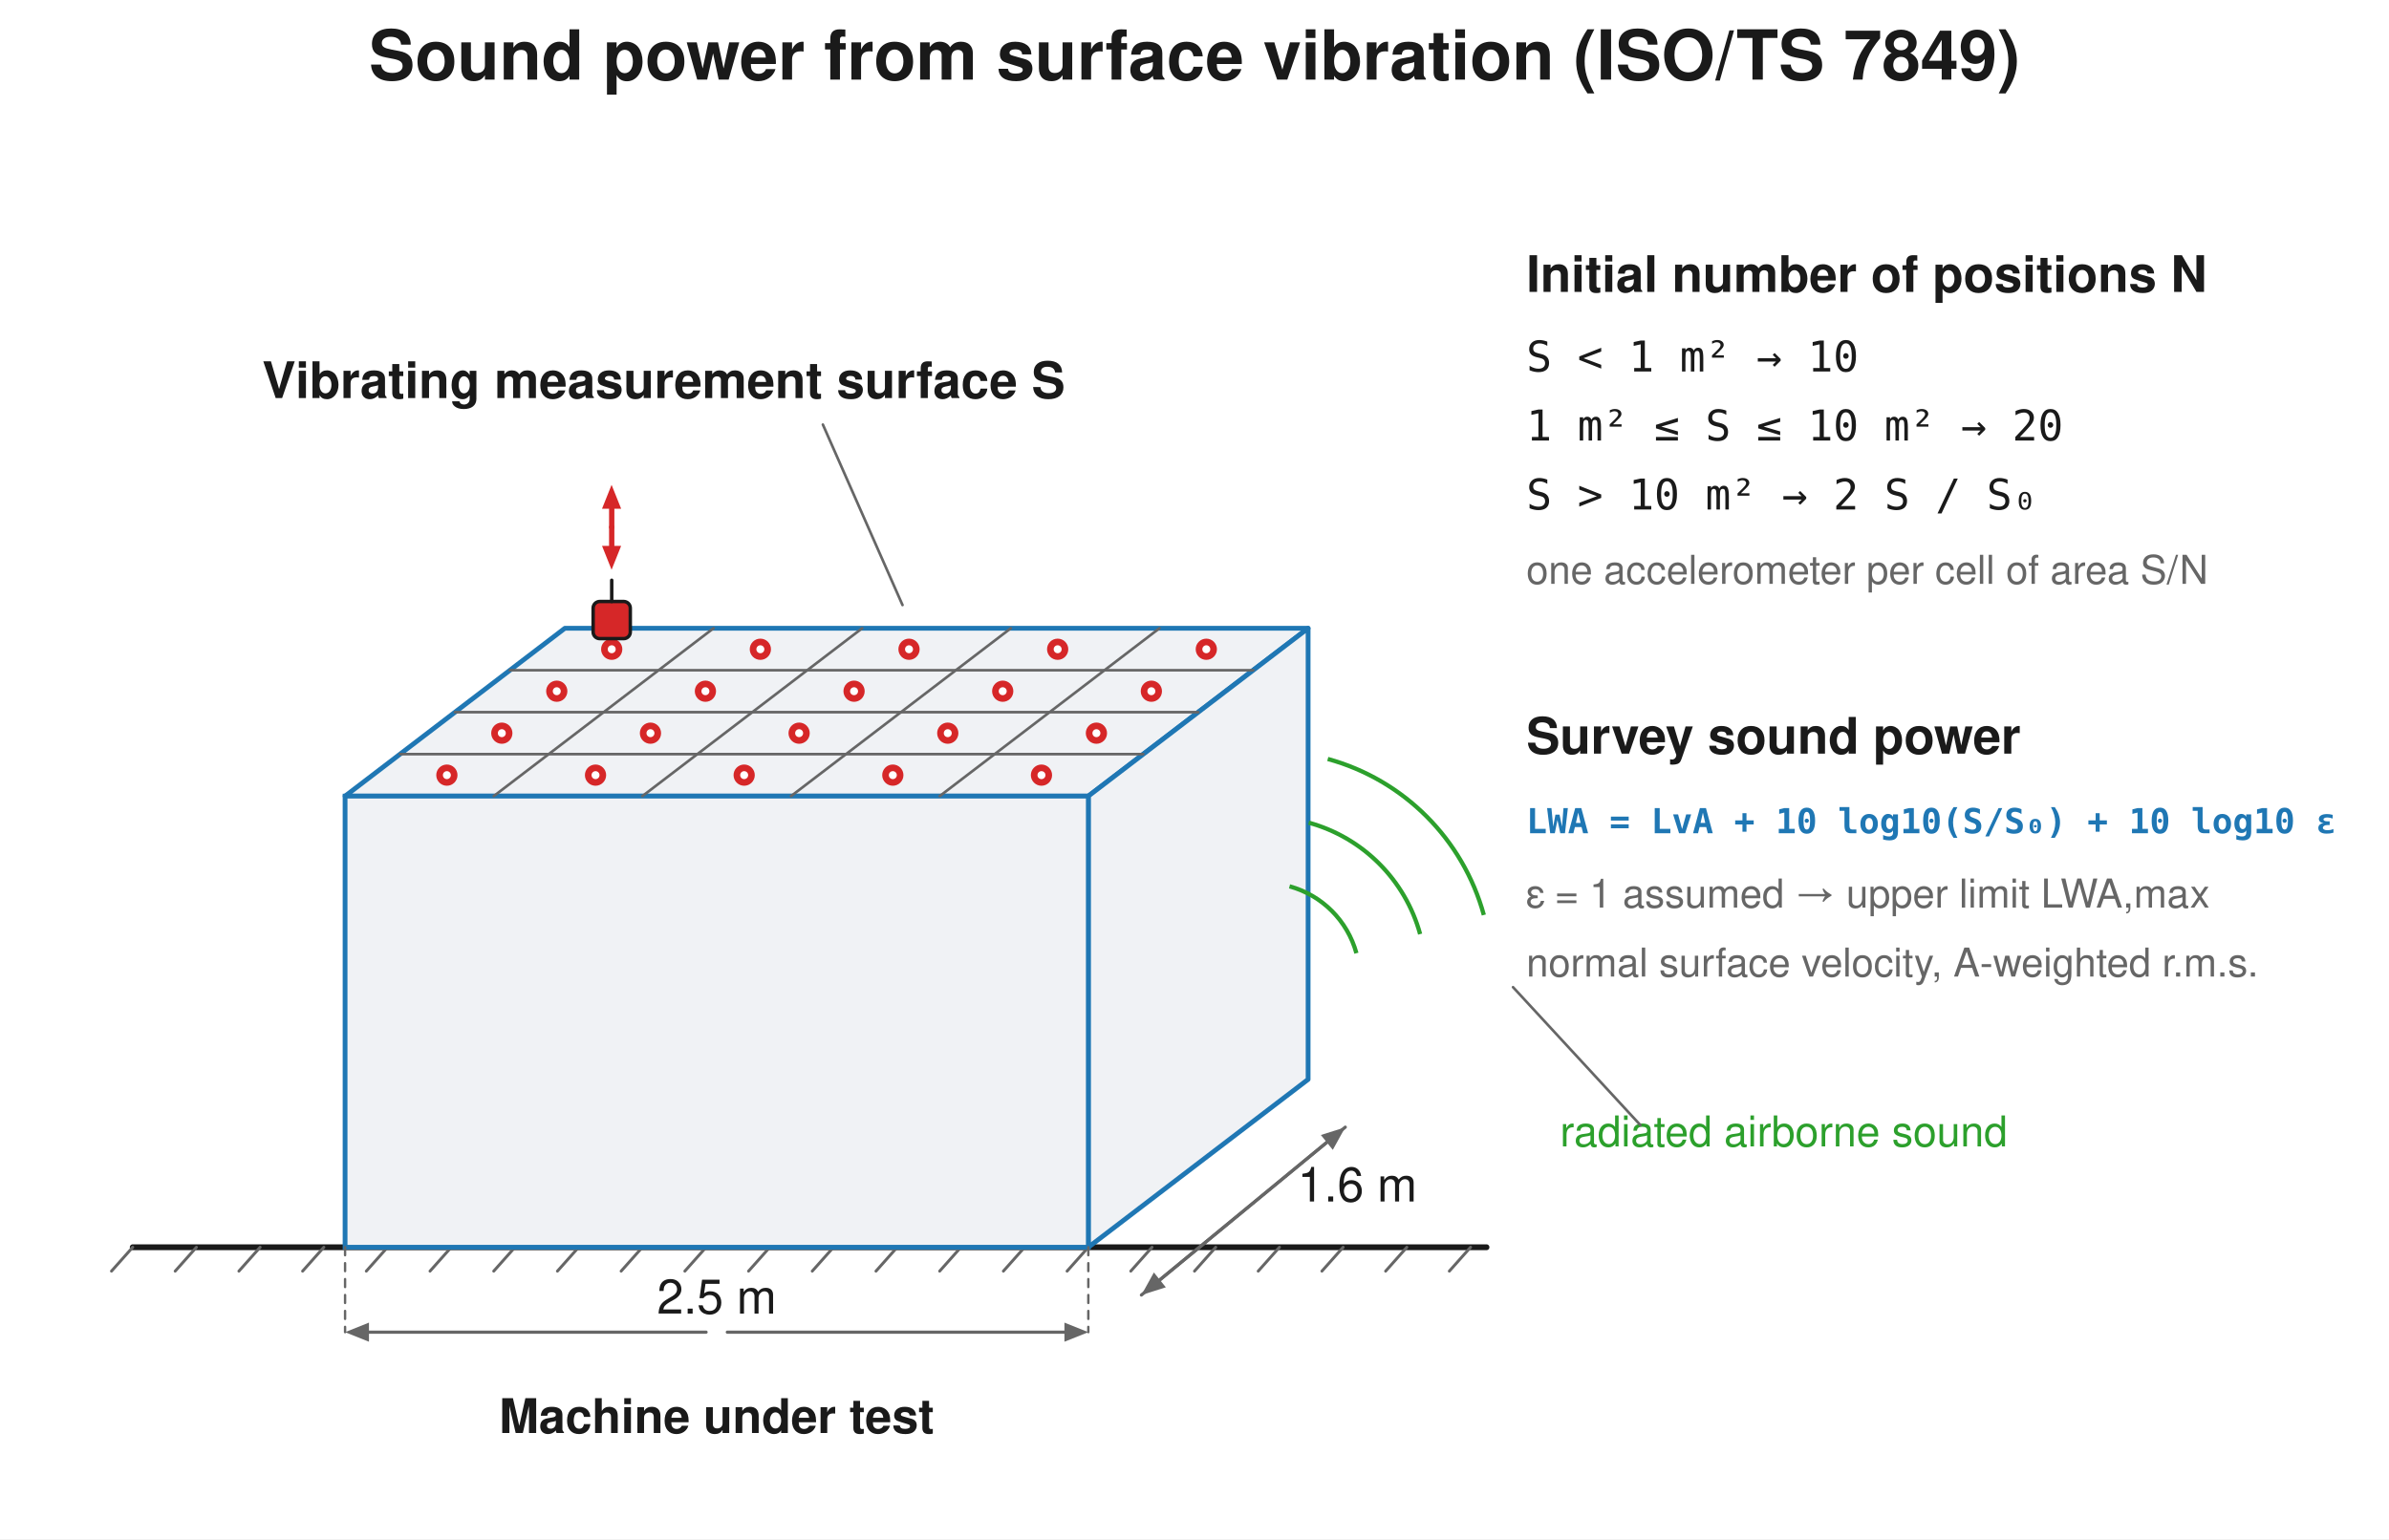
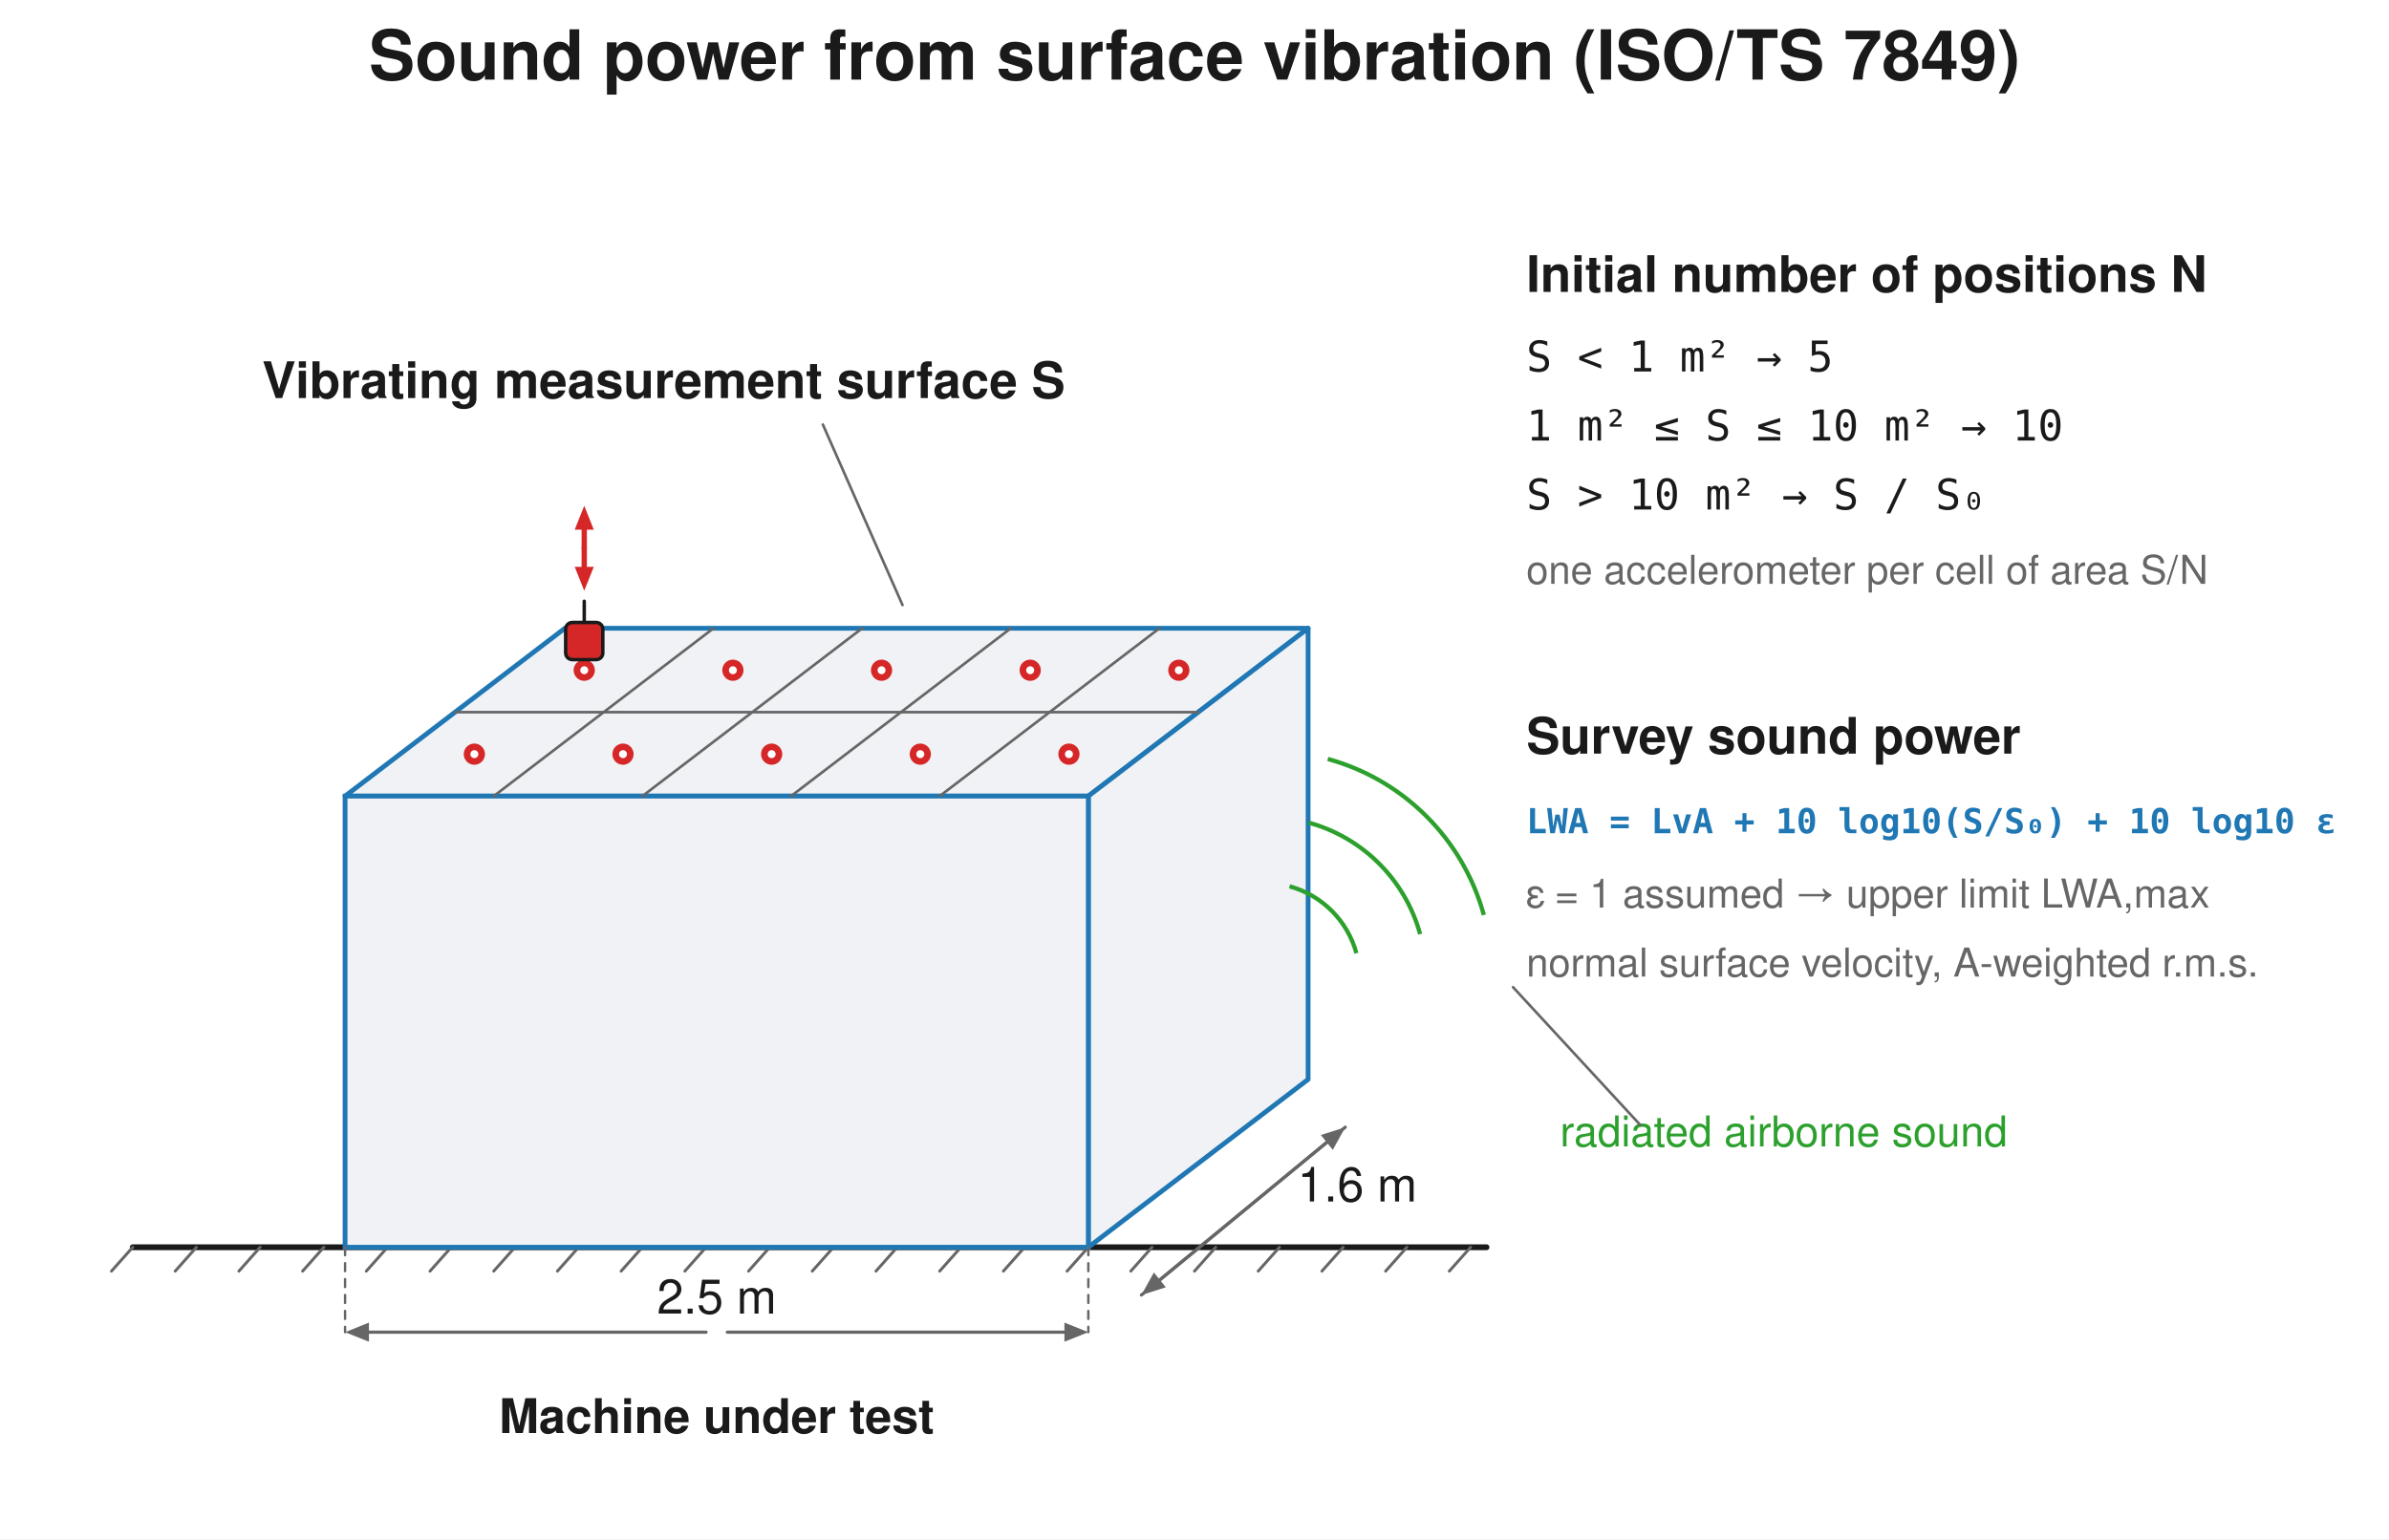
<svg xmlns="http://www.w3.org/2000/svg" width="900" height="580" viewBox="0 0 900 580">
  <rect width="900" height="580" fill="#ffffff" />
  <text x="450.0" y="30" font-family="Segoe UI, Helvetica, Arial, sans-serif" font-size="26" font-weight="600" fill="#1a1a1a" text-anchor="middle">Sound power from surface vibration (ISO/TS 7849)</text>
  <line x1="50.0" y1="470.0" x2="560.0" y2="470.0" stroke="#1a1a1a" stroke-width="2.2" stroke-linecap="round" />
  <line x1="50.0" y1="470.0" x2="42.0" y2="479.0" stroke="#666666" stroke-width="1.1" stroke-linecap="round" />
  <line x1="74.0" y1="470.0" x2="66.0" y2="479.0" stroke="#666666" stroke-width="1.1" stroke-linecap="round" />
  <line x1="98.0" y1="470.0" x2="90.0" y2="479.0" stroke="#666666" stroke-width="1.1" stroke-linecap="round" />
  <line x1="122.0" y1="470.0" x2="114.0" y2="479.0" stroke="#666666" stroke-width="1.1" stroke-linecap="round" />
  <line x1="146.0" y1="470.0" x2="138.0" y2="479.0" stroke="#666666" stroke-width="1.1" stroke-linecap="round" />
  <line x1="170.0" y1="470.0" x2="162.0" y2="479.0" stroke="#666666" stroke-width="1.1" stroke-linecap="round" />
  <line x1="194.0" y1="470.0" x2="186.0" y2="479.0" stroke="#666666" stroke-width="1.1" stroke-linecap="round" />
  <line x1="218.0" y1="470.0" x2="210.0" y2="479.0" stroke="#666666" stroke-width="1.1" stroke-linecap="round" />
  <line x1="242.0" y1="470.0" x2="234.0" y2="479.0" stroke="#666666" stroke-width="1.1" stroke-linecap="round" />
  <line x1="266.0" y1="470.0" x2="258.0" y2="479.0" stroke="#666666" stroke-width="1.1" stroke-linecap="round" />
  <line x1="290.0" y1="470.0" x2="282.0" y2="479.0" stroke="#666666" stroke-width="1.1" stroke-linecap="round" />
  <line x1="314.0" y1="470.0" x2="306.0" y2="479.0" stroke="#666666" stroke-width="1.1" stroke-linecap="round" />
  <line x1="338.0" y1="470.0" x2="330.0" y2="479.0" stroke="#666666" stroke-width="1.1" stroke-linecap="round" />
  <line x1="362.0" y1="470.0" x2="354.0" y2="479.0" stroke="#666666" stroke-width="1.1" stroke-linecap="round" />
  <line x1="386.0" y1="470.0" x2="378.0" y2="479.0" stroke="#666666" stroke-width="1.1" stroke-linecap="round" />
  <line x1="410.0" y1="470.0" x2="402.0" y2="479.0" stroke="#666666" stroke-width="1.1" stroke-linecap="round" />
  <line x1="434.0" y1="470.0" x2="426.0" y2="479.0" stroke="#666666" stroke-width="1.1" stroke-linecap="round" />
  <line x1="458.0" y1="470.0" x2="450.0" y2="479.0" stroke="#666666" stroke-width="1.1" stroke-linecap="round" />
  <line x1="482.0" y1="470.0" x2="474.0" y2="479.0" stroke="#666666" stroke-width="1.1" stroke-linecap="round" />
  <line x1="506.0" y1="470.0" x2="498.0" y2="479.0" stroke="#666666" stroke-width="1.1" stroke-linecap="round" />
  <line x1="530.0" y1="470.0" x2="522.0" y2="479.0" stroke="#666666" stroke-width="1.1" stroke-linecap="round" />
  <line x1="554.0" y1="470.0" x2="546.0" y2="479.0" stroke="#666666" stroke-width="1.1" stroke-linecap="round" />
  <path d="M 130.0 300.0 L 410.0 300.0 L 492.8 236.75 L 212.8 236.75 Z" fill="#f0f2f5" stroke="#1f77b4" stroke-width="1.8" stroke-linejoin="round" />
  <path d="M 410.0 300.0 L 410.0 470.0 L 492.8 406.75 L 492.8 236.75 Z" fill="#f0f2f5" stroke="#1f77b4" stroke-width="1.8" stroke-linejoin="round" />
  <rect x="130.0" y="300.0" width="280.0" height="170.0" rx="0.0" fill="#f0f2f5" stroke="#1f77b4" stroke-width="1.8" />
  <line x1="186.0" y1="300.0" x2="268.8" y2="236.75" stroke="#666666" stroke-width="1.0" stroke-linecap="round" />
  <line x1="242.0" y1="300.0" x2="324.8" y2="236.75" stroke="#666666" stroke-width="1.0" stroke-linecap="round" />
  <line x1="298.0" y1="300.0" x2="380.8" y2="236.75" stroke="#666666" stroke-width="1.0" stroke-linecap="round" />
  <line x1="354.0" y1="300.0" x2="436.8" y2="236.75" stroke="#666666" stroke-width="1.0" stroke-linecap="round" />
-   <line x1="150.7" y1="284.188" x2="430.7" y2="284.188" stroke="#666666" stroke-width="1.0" stroke-linecap="round" />
  <line x1="171.4" y1="268.375" x2="451.4" y2="268.375" stroke="#666666" stroke-width="1.0" stroke-linecap="round" />
-   <line x1="192.1" y1="252.562" x2="472.1" y2="252.562" stroke="#666666" stroke-width="1.0" stroke-linecap="round" />
-   <circle cx="168.35" cy="292.094" r="4" fill="#d62728" stroke="none" stroke-width="1.5" />
-   <circle cx="168.35" cy="292.094" r="1.5" fill="#ffffff" stroke="none" stroke-width="1.5" />
-   <circle cx="224.35" cy="292.094" r="4" fill="#d62728" stroke="none" stroke-width="1.5" />
-   <circle cx="224.35" cy="292.094" r="1.5" fill="#ffffff" stroke="none" stroke-width="1.5" />
-   <circle cx="280.35" cy="292.094" r="4" fill="#d62728" stroke="none" stroke-width="1.5" />
-   <circle cx="280.35" cy="292.094" r="1.5" fill="#ffffff" stroke="none" stroke-width="1.5" />
-   <circle cx="336.35" cy="292.094" r="4" fill="#d62728" stroke="none" stroke-width="1.5" />
-   <circle cx="336.35" cy="292.094" r="1.5" fill="#ffffff" stroke="none" stroke-width="1.5" />
-   <circle cx="392.35" cy="292.094" r="4" fill="#d62728" stroke="none" stroke-width="1.5" />
-   <circle cx="392.35" cy="292.094" r="1.5" fill="#ffffff" stroke="none" stroke-width="1.5" />
-   <circle cx="189.05" cy="276.281" r="4" fill="#d62728" stroke="none" stroke-width="1.5" />
-   <circle cx="189.05" cy="276.281" r="1.5" fill="#ffffff" stroke="none" stroke-width="1.5" />
-   <circle cx="245.05" cy="276.281" r="4" fill="#d62728" stroke="none" stroke-width="1.5" />
-   <circle cx="245.05" cy="276.281" r="1.5" fill="#ffffff" stroke="none" stroke-width="1.5" />
-   <circle cx="301.05" cy="276.281" r="4" fill="#d62728" stroke="none" stroke-width="1.5" />
-   <circle cx="301.05" cy="276.281" r="1.5" fill="#ffffff" stroke="none" stroke-width="1.5" />
-   <circle cx="357.05" cy="276.281" r="4" fill="#d62728" stroke="none" stroke-width="1.5" />
-   <circle cx="357.05" cy="276.281" r="1.5" fill="#ffffff" stroke="none" stroke-width="1.5" />
-   <circle cx="413.05" cy="276.281" r="4" fill="#d62728" stroke="none" stroke-width="1.5" />
-   <circle cx="413.05" cy="276.281" r="1.5" fill="#ffffff" stroke="none" stroke-width="1.5" />
-   <circle cx="209.75" cy="260.469" r="4" fill="#d62728" stroke="none" stroke-width="1.5" />
-   <circle cx="209.75" cy="260.469" r="1.5" fill="#ffffff" stroke="none" stroke-width="1.5" />
-   <circle cx="265.75" cy="260.469" r="4" fill="#d62728" stroke="none" stroke-width="1.5" />
-   <circle cx="265.75" cy="260.469" r="1.5" fill="#ffffff" stroke="none" stroke-width="1.5" />
-   <circle cx="321.75" cy="260.469" r="4" fill="#d62728" stroke="none" stroke-width="1.5" />
-   <circle cx="321.75" cy="260.469" r="1.5" fill="#ffffff" stroke="none" stroke-width="1.5" />
-   <circle cx="377.75" cy="260.469" r="4" fill="#d62728" stroke="none" stroke-width="1.5" />
-   <circle cx="377.75" cy="260.469" r="1.5" fill="#ffffff" stroke="none" stroke-width="1.5" />
-   <circle cx="433.75" cy="260.469" r="4" fill="#d62728" stroke="none" stroke-width="1.5" />
-   <circle cx="433.75" cy="260.469" r="1.5" fill="#ffffff" stroke="none" stroke-width="1.5" />
-   <circle cx="230.45" cy="244.656" r="4" fill="#d62728" stroke="none" stroke-width="1.5" />
-   <circle cx="230.45" cy="244.656" r="1.5" fill="#ffffff" stroke="none" stroke-width="1.5" />
-   <circle cx="286.45" cy="244.656" r="4" fill="#d62728" stroke="none" stroke-width="1.5" />
-   <circle cx="286.45" cy="244.656" r="1.5" fill="#ffffff" stroke="none" stroke-width="1.5" />
-   <circle cx="342.45" cy="244.656" r="4" fill="#d62728" stroke="none" stroke-width="1.5" />
-   <circle cx="342.45" cy="244.656" r="1.5" fill="#ffffff" stroke="none" stroke-width="1.5" />
-   <circle cx="398.45" cy="244.656" r="4" fill="#d62728" stroke="none" stroke-width="1.5" />
-   <circle cx="398.45" cy="244.656" r="1.5" fill="#ffffff" stroke="none" stroke-width="1.5" />
-   <circle cx="454.45" cy="244.656" r="4" fill="#d62728" stroke="none" stroke-width="1.5" />
-   <circle cx="454.45" cy="244.656" r="1.5" fill="#ffffff" stroke="none" stroke-width="1.5" />
-   <rect x="223.45" y="226.656" width="14.0" height="14.0" rx="2.5" fill="#d62728" stroke="#1a1a1a" stroke-width="1.3" />
-   <line x1="230.45" y1="226.656" x2="230.45" y2="218.656" stroke="#1a1a1a" stroke-width="1.3" stroke-linecap="round" />
-   <line x1="230.45" y1="198.656" x2="230.45" y2="191.656" stroke="#d62728" stroke-width="2.0" stroke-linecap="round" />
-   <path d="M 230.4 182.7 L 234.0 191.7 L 226.8 191.7 Z" fill="#d62728" stroke="none" stroke-width="1.5" stroke-linejoin="round" />
-   <line x1="230.45" y1="198.656" x2="230.45" y2="205.656" stroke="#d62728" stroke-width="2.0" stroke-linecap="round" />
-   <path d="M 230.4 214.7 L 226.8 205.7 L 234.0 205.7 Z" fill="#d62728" stroke="none" stroke-width="1.5" stroke-linejoin="round" />
+   <circle cx="178.7" cy="284.188" r="4" fill="#d62728" stroke="none" stroke-width="1.5" />
+   <circle cx="178.7" cy="284.188" r="1.5" fill="#ffffff" stroke="none" stroke-width="1.5" />
+   <circle cx="234.7" cy="284.188" r="4" fill="#d62728" stroke="none" stroke-width="1.5" />
+   <circle cx="234.7" cy="284.188" r="1.5" fill="#ffffff" stroke="none" stroke-width="1.5" />
+   <circle cx="290.7" cy="284.188" r="4" fill="#d62728" stroke="none" stroke-width="1.5" />
+   <circle cx="290.7" cy="284.188" r="1.5" fill="#ffffff" stroke="none" stroke-width="1.5" />
+   <circle cx="346.7" cy="284.188" r="4" fill="#d62728" stroke="none" stroke-width="1.5" />
+   <circle cx="346.7" cy="284.188" r="1.5" fill="#ffffff" stroke="none" stroke-width="1.5" />
+   <circle cx="402.7" cy="284.188" r="4" fill="#d62728" stroke="none" stroke-width="1.5" />
+   <circle cx="402.7" cy="284.188" r="1.5" fill="#ffffff" stroke="none" stroke-width="1.5" />
+   <circle cx="220.1" cy="252.562" r="4" fill="#d62728" stroke="none" stroke-width="1.5" />
+   <circle cx="220.1" cy="252.562" r="1.5" fill="#ffffff" stroke="none" stroke-width="1.5" />
+   <circle cx="276.1" cy="252.562" r="4" fill="#d62728" stroke="none" stroke-width="1.5" />
+   <circle cx="276.1" cy="252.562" r="1.5" fill="#ffffff" stroke="none" stroke-width="1.5" />
+   <circle cx="332.1" cy="252.562" r="4" fill="#d62728" stroke="none" stroke-width="1.5" />
+   <circle cx="332.1" cy="252.562" r="1.5" fill="#ffffff" stroke="none" stroke-width="1.5" />
+   <circle cx="388.1" cy="252.562" r="4" fill="#d62728" stroke="none" stroke-width="1.5" />
+   <circle cx="388.1" cy="252.562" r="1.5" fill="#ffffff" stroke="none" stroke-width="1.5" />
+   <circle cx="444.1" cy="252.562" r="4" fill="#d62728" stroke="none" stroke-width="1.5" />
+   <circle cx="444.1" cy="252.562" r="1.5" fill="#ffffff" stroke="none" stroke-width="1.5" />
+   <rect x="213.1" y="234.562" width="14.0" height="14.0" rx="2.5" fill="#d62728" stroke="#1a1a1a" stroke-width="1.3" />
+   <line x1="220.1" y1="234.562" x2="220.1" y2="226.562" stroke="#1a1a1a" stroke-width="1.3" stroke-linecap="round" />
+   <line x1="220.1" y1="206.562" x2="220.1" y2="199.562" stroke="#d62728" stroke-width="2.0" stroke-linecap="round" />
+   <path d="M 220.1 190.6 L 223.7 199.6 L 216.5 199.6 Z" fill="#d62728" stroke="none" stroke-width="1.5" stroke-linejoin="round" />
+   <line x1="220.1" y1="206.562" x2="220.1" y2="213.562" stroke="#d62728" stroke-width="2.0" stroke-linecap="round" />
+   <path d="M 220.1 222.6 L 216.5 213.6 L 223.7 213.6 Z" fill="#d62728" stroke="none" stroke-width="1.5" stroke-linejoin="round" />
  <text x="250" y="150" font-family="Segoe UI, Helvetica, Arial, sans-serif" font-size="19" fill="#1a1a1a" text-anchor="middle" font-weight="600">Vibrating measurement surface S</text>
  <line x1="310" y1="160" x2="340" y2="228" stroke="#666666" stroke-width="1.0" stroke-linecap="round" />
  <path d="M 485.8 334.0 A 36 36 0 0 1 511.0 359.2" fill="none" stroke="#2ca02c" stroke-width="1.6" stroke-linejoin="round" />
  <path d="M 493.0 310.0 A 60 60 0 0 1 535.0 352.0" fill="none" stroke="#2ca02c" stroke-width="1.6" stroke-linejoin="round" />
  <path d="M 500.2 286.0 A 84 84 0 0 1 559.0 344.8" fill="none" stroke="#2ca02c" stroke-width="1.6" stroke-linejoin="round" />
  <text x="672" y="432" font-family="Segoe UI, Helvetica, Arial, sans-serif" font-size="16" fill="#2ca02c" text-anchor="middle">radiated airborne sound</text>
  <line x1="618" y1="424" x2="570" y2="372" stroke="#666666" stroke-width="1.0" stroke-linecap="round" />
  <line x1="130.0" y1="470.0" x2="130.0" y2="502.0" stroke="#666666" stroke-width="0.9" stroke-dasharray="3,3" stroke-linecap="round" />
  <line x1="410.0" y1="470.0" x2="410.0" y2="502.0" stroke="#666666" stroke-width="0.9" stroke-dasharray="3,3" stroke-linecap="round" />
  <line x1="266.0" y1="502.0" x2="139.0" y2="502.0" stroke="#666666" stroke-width="1.2" stroke-linecap="round" />
  <path d="M 130.0 502.0 L 139.0 498.4 L 139.0 505.6 Z" fill="#666666" stroke="none" stroke-width="1.5" stroke-linejoin="round" />
  <line x1="274.0" y1="502.0" x2="401.0" y2="502.0" stroke="#666666" stroke-width="1.2" stroke-linecap="round" />
  <path d="M 410.0 502.0 L 401.0 505.6 L 401.0 498.4 Z" fill="#666666" stroke="none" stroke-width="1.5" stroke-linejoin="round" />
  <text x="270.0" y="495.0" font-family="Segoe UI, Helvetica, Arial, sans-serif" font-size="18" fill="#1a1a1a" text-anchor="middle">2.5 m</text>
  <line x1="430.0" y1="488.0" x2="499.853" y2="430.472" stroke="#666666" stroke-width="1.2" stroke-linecap="round" />
  <path d="M 506.8 424.8 L 502.1 433.3 L 497.6 427.7 Z" fill="#666666" stroke="none" stroke-width="1.5" stroke-linejoin="round" />
  <line x1="506.8" y1="424.75" x2="436.947" y2="482.278" stroke="#666666" stroke-width="1.2" stroke-linecap="round" />
  <path d="M 430.0 488.0 L 434.7 479.5 L 439.2 485.1 Z" fill="#666666" stroke="none" stroke-width="1.5" stroke-linejoin="round" />
  <text x="488.8" y="452.75" font-family="Segoe UI, Helvetica, Arial, sans-serif" font-size="18" fill="#1a1a1a" text-anchor="start">1.6 m</text>
  <text x="270.0" y="540" font-family="Segoe UI, Helvetica, Arial, sans-serif" font-size="18" fill="#1a1a1a" text-anchor="middle" font-weight="600">Machine under test</text>
  <text x="575.0" y="110" font-family="Segoe UI, Helvetica, Arial, sans-serif" font-size="19" fill="#1a1a1a" text-anchor="start" font-weight="600">Initial number of positions N</text>
-   <text x="575.0" y="140" font-family="Consolas, Menlo, monospace" font-size="16" fill="#1a1a1a" text-anchor="start">S &lt; 1 m²   →   10</text>
-   <text x="575.0" y="166" font-family="Consolas, Menlo, monospace" font-size="16" fill="#1a1a1a" text-anchor="start">1 m² ≤ S ≤ 10 m²  →  20</text>
-   <text x="575.0" y="192" font-family="Consolas, Menlo, monospace" font-size="16" fill="#1a1a1a" text-anchor="start">S &gt; 10 m²  →  2 S / S₀</text>
+   <text x="575.0" y="140" font-family="Consolas, Menlo, monospace" font-size="16" fill="#1a1a1a" text-anchor="start">S &lt; 1 m²   →   5</text>
+   <text x="575.0" y="166" font-family="Consolas, Menlo, monospace" font-size="16" fill="#1a1a1a" text-anchor="start">1 m² ≤ S ≤ 10 m²  →  10</text>
+   <text x="575.0" y="192" font-family="Consolas, Menlo, monospace" font-size="16" fill="#1a1a1a" text-anchor="start">S &gt; 10 m²  →  S / S₀</text>
  <text x="575.0" y="220" font-family="Segoe UI, Helvetica, Arial, sans-serif" font-size="15" fill="#666666" text-anchor="start">one accelerometer per cell of area S/N</text>
  <text x="575.0" y="284" font-family="Segoe UI, Helvetica, Arial, sans-serif" font-size="19" fill="#1a1a1a" text-anchor="start" font-weight="600">Survey sound power</text>
  <text x="575.0" y="314" font-family="Consolas, Menlo, monospace" font-size="13" fill="#1f77b4" text-anchor="start" font-weight="600">LWA = LvA + 10 log10(S/S₀) + 10 log10 ε</text>
  <text x="575.0" y="342" font-family="Segoe UI, Helvetica, Arial, sans-serif" font-size="15" fill="#666666" text-anchor="start">ε = 1 assumed → upper limit LWA,max</text>
  <text x="575.0" y="368" font-family="Segoe UI, Helvetica, Arial, sans-serif" font-size="15" fill="#666666" text-anchor="start">normal surface velocity, A-weighted r.m.s.</text>
</svg>
